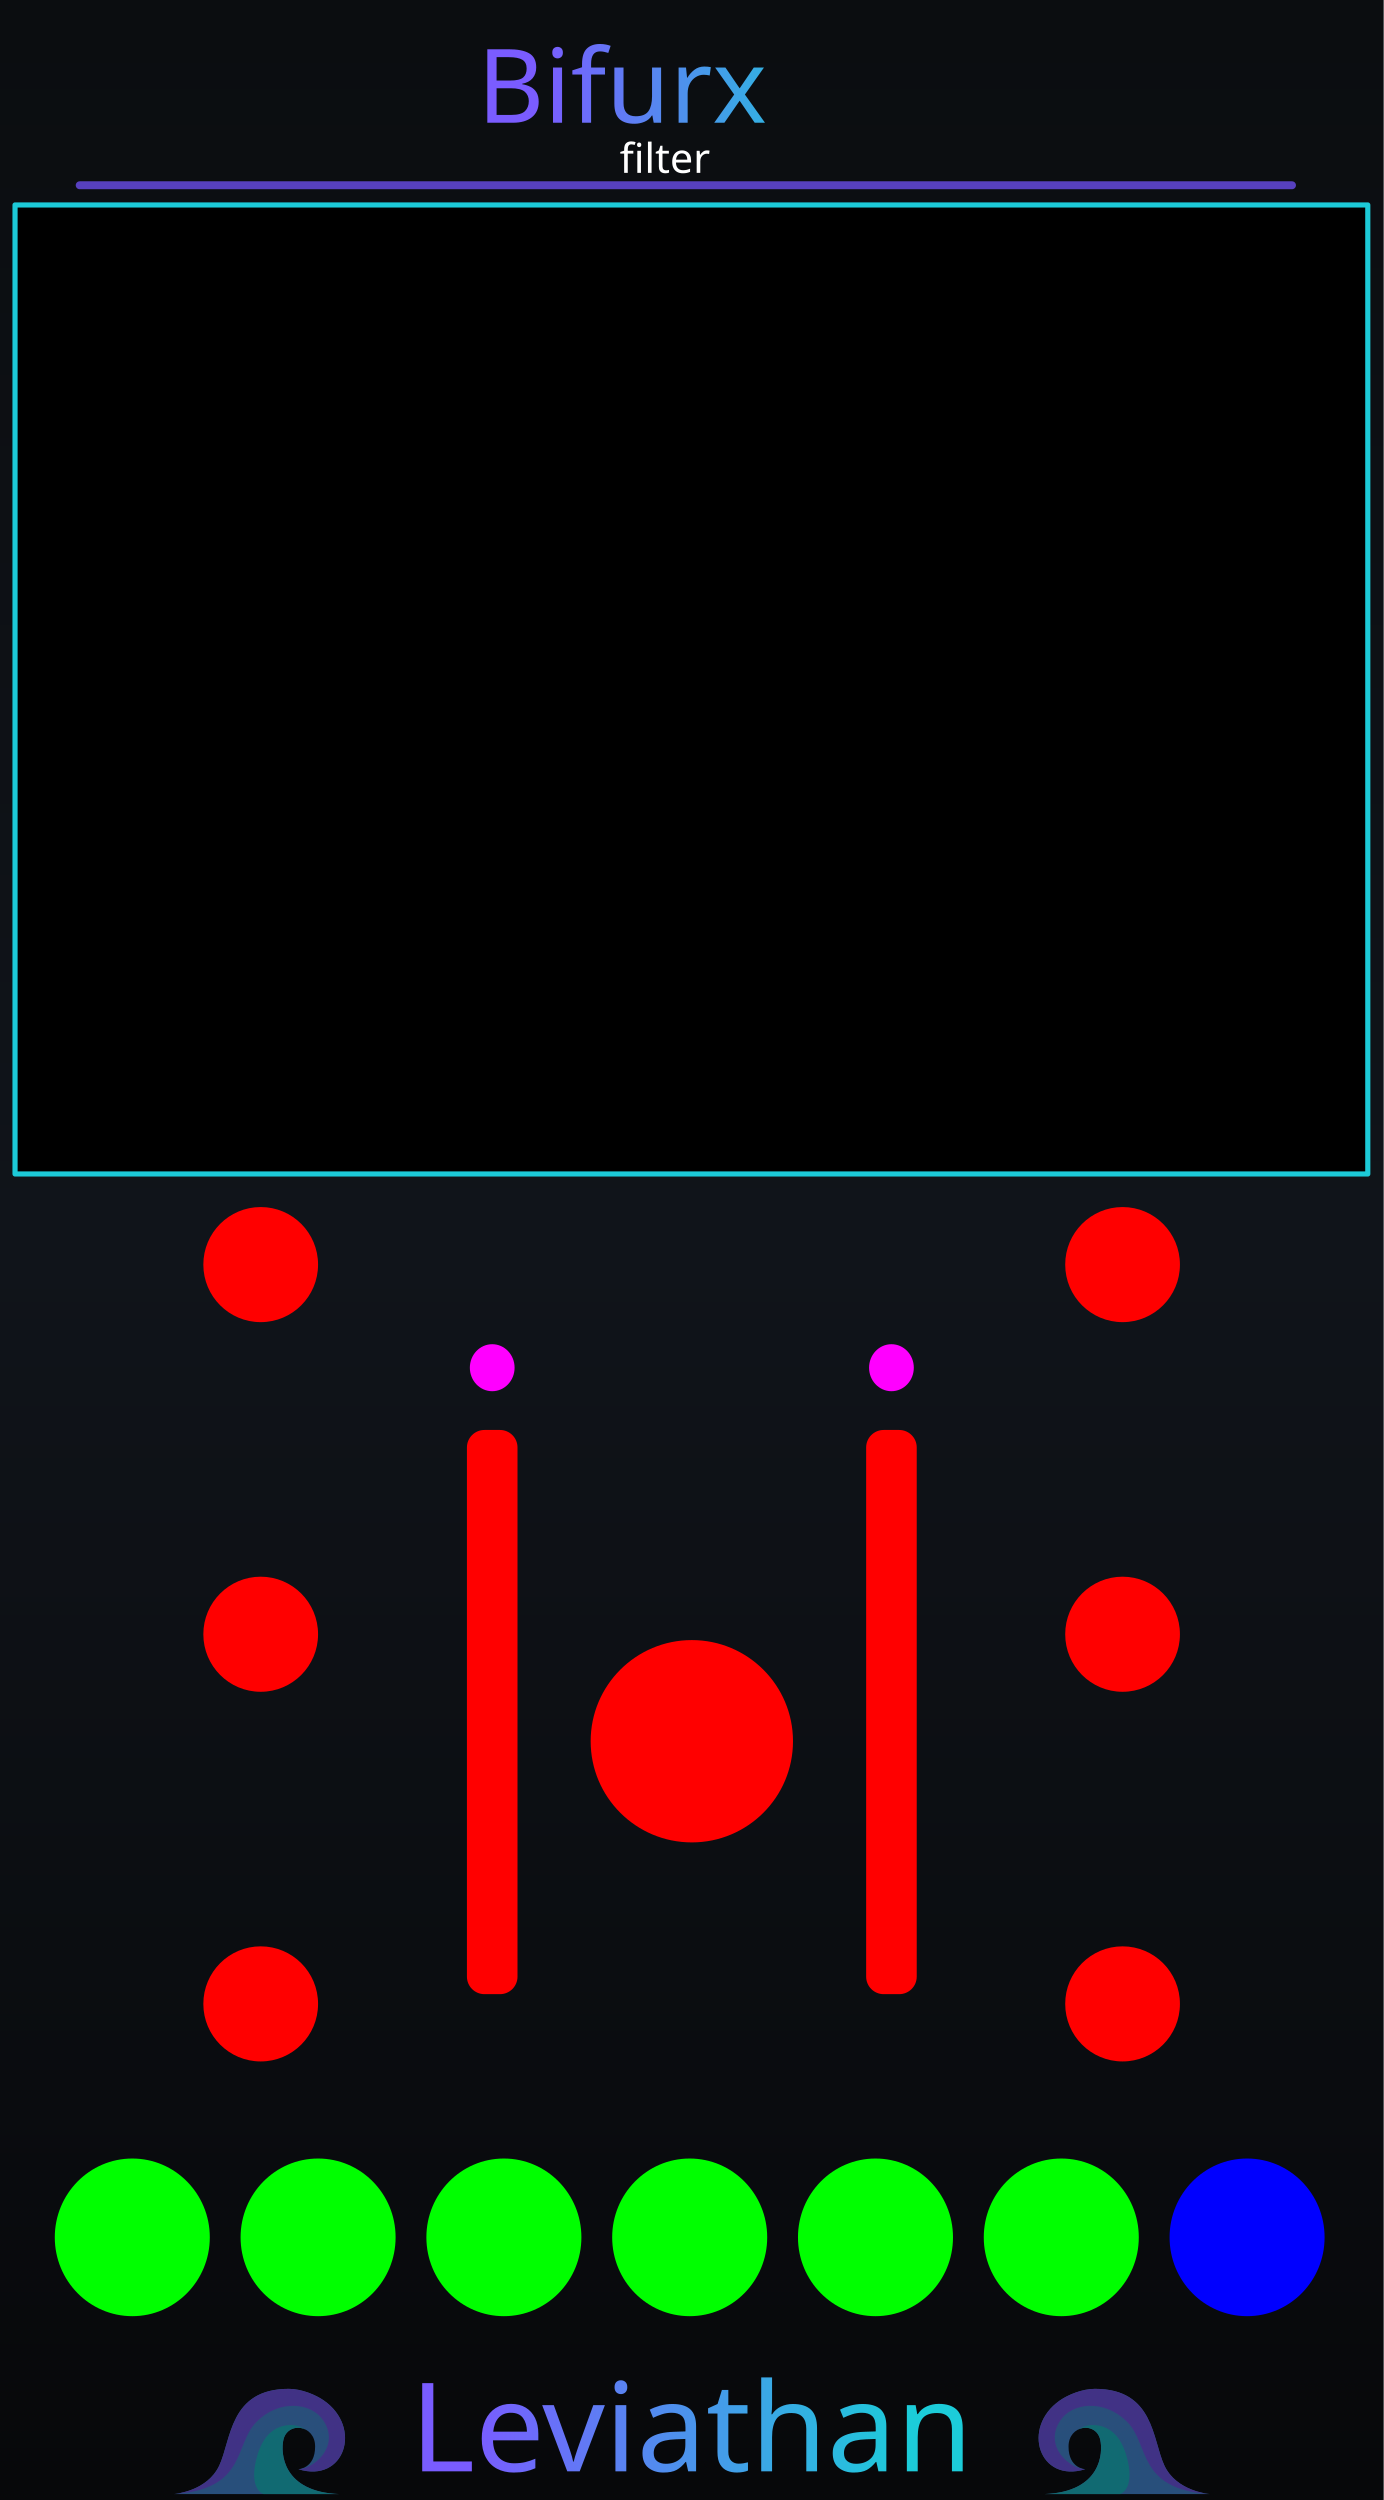
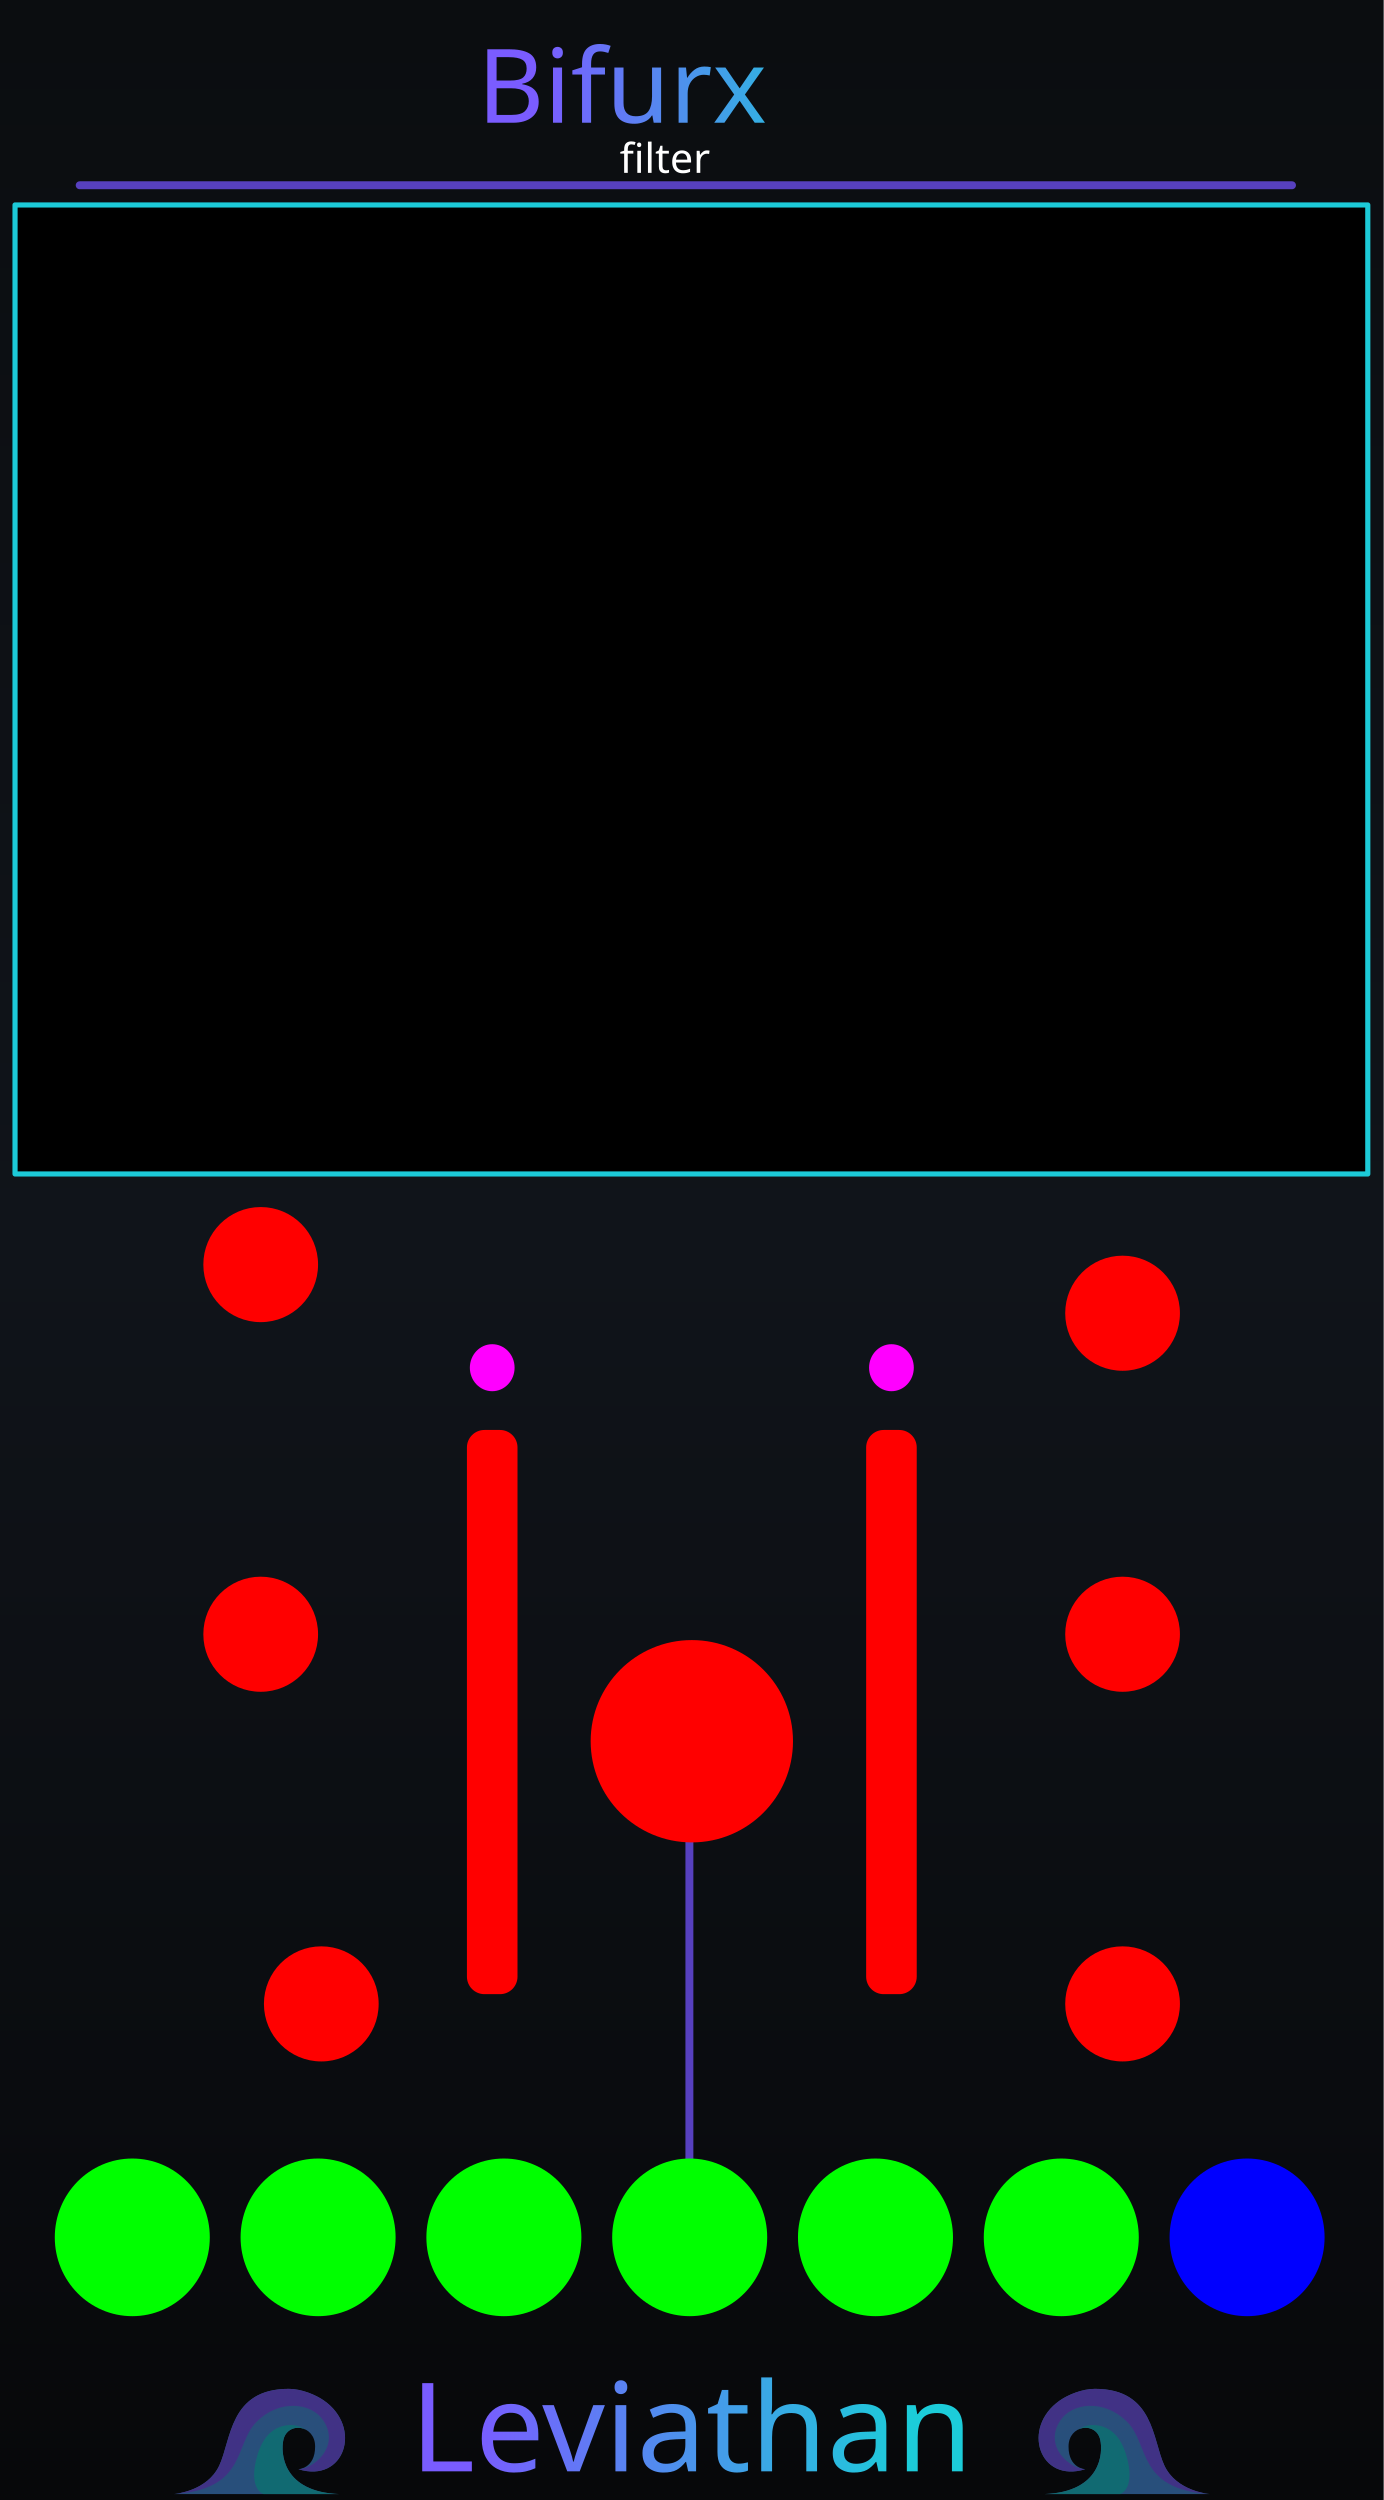
<svg xmlns="http://www.w3.org/2000/svg" xmlns:xlink="http://www.w3.org/1999/xlink" version="1.2" width="71.12mm" height="128.5mm" viewBox="0 0 7112 12850" preserveAspectRatio="xMidYMid" fill-rule="evenodd" stroke-width="28.222" stroke-linejoin="round" xml:space="preserve" id="svg488">
  <defs id="defs1">
    <linearGradient id="linearGradient22">
      <stop style="stop-color:#7a5cff;stop-opacity:1;" offset="0" id="stop22" />
      <stop style="stop-color:#1cccd9;stop-opacity:1;" offset="1" id="stop23" />
    </linearGradient>
    <linearGradient id="linearGradient20">
      <stop style="stop-color:#795cff;stop-opacity:1;" offset="0" id="stop20" />
      <stop style="stop-color:#1cccd9;stop-opacity:1;" offset="1" id="stop21" />
    </linearGradient>
    <linearGradient id="linearGradient16" x1="0" y1="0" x2="0" y2="1">
      <stop offset="0" stop-color="#1ccad8" stop-opacity="0.65" id="stop15" style="stop-color:#1ccad8;stop-opacity:1;" />
      <stop offset="1" stop-color="#7a5cff" stop-opacity="0.65" id="stop16" style="stop-color:#7a5cff;stop-opacity:1;" />
    </linearGradient>
    <linearGradient id="linearGradient14" x1="0" y1="0" x2="0" y2="1">
      <stop offset="0" stop-color="#1ccad8" stop-opacity="0.65" id="stop13" style="stop-color:#1ccad8;stop-opacity:1;" />
      <stop offset="1" stop-color="#7a5cff" stop-opacity="0.65" id="stop14" style="stop-color:#7a5cff;stop-opacity:1;" />
    </linearGradient>
    <linearGradient id="linearGradient12" x1="0" y1="0" x2="0" y2="1">
      <stop offset="0" stop-color="#1ccad8" stop-opacity="0.65" id="stop11" style="stop-color:#6140bf;stop-opacity:1;" />
      <stop offset="1" stop-color="#7a5cff" stop-opacity="0.65" id="stop12" />
    </linearGradient>
    <linearGradient id="bgGrad" x1="1108.886" y1="886.881" x2="1108.886" y2="12348.43" gradientTransform="matrix(0.6225417,0,0,1.124423,295.8546,0)" gradientUnits="userSpaceOnUse">
      <stop offset="0%" stop-color="#0b0d10" id="stop1" />
      <stop offset="50%" stop-color="#10141a" id="stop2" />
      <stop offset="100%" stop-color="#07080a" id="stop3" />
    </linearGradient>
    <linearGradient id="panelSheen" x1="1258.49" y1="999.764" x2="1258.49" y2="12199.481" gradientTransform="scale(0.8869218,1.127495)" gradientUnits="userSpaceOnUse">
      <stop offset="0%" stop-color="#ffffff" stop-opacity="0.1" id="stop4" />
      <stop offset="15%" stop-color="#ffffff" stop-opacity="0.02" id="stop5" />
      <stop offset="50%" stop-color="#ffffff" stop-opacity="0.0" id="stop6" />
      <stop offset="85%" stop-color="#ffffff" stop-opacity="0.02" id="stop7" />
      <stop offset="100%" stop-color="#ffffff" stop-opacity="0.1" id="stop8" />
    </linearGradient>
    <linearGradient id="accentGrad" x1="0" y1="0" x2="0" y2="1">
      <stop offset="0%" stop-color="#1ccad8" stop-opacity="0.65" id="stop9" />
      <stop offset="100%" stop-color="#7a5cff" stop-opacity="0.65" id="stop10" />
    </linearGradient>
    <linearGradient id="oceanWaveGrad" x1="0" y1="0" x2="1" y2="1" gradientUnits="objectBoundingBox">
      <stop offset="0%" stop-color="#55dbff" id="stop_wave_1" />
      <stop offset="55%" stop-color="#1496df" id="stop_wave_2" />
      <stop offset="100%" stop-color="#182682" id="stop_wave_3" />
    </linearGradient>
    <linearGradient xlink:href="#oceanWaveGrad" id="linearGradient10" gradientUnits="userSpaceOnUse" x1="-323.577" y1="-103.933" x2="723.812" y2="943.456" gradientTransform="matrix(-1.435811,0,0,0.6964705,8750,12953.568)" />
    <linearGradient xlink:href="#oceanWaveGrad" id="linearGradient11" gradientUnits="userSpaceOnUse" x1="-323.577" y1="-103.933" x2="723.812" y2="943.456" gradientTransform="matrix(1.435811,0,0,0.6964705,3420,12953.568)" />
    <linearGradient xlink:href="#linearGradient22" id="linearGradient500" gradientUnits="userSpaceOnUse" x1="5355.919" y1="1516.234" x2="6904.773" y2="1512.3" gradientTransform="matrix(0.9969081,0,0,0.9969081,-2554.784,-888.2671)" />
    <linearGradient xlink:href="#linearGradient20" id="linearGradient300" gradientUnits="userSpaceOnUse" gradientTransform="matrix(1.390218,0,0,1.390218,-5190.496,-5277.549)" x1="5486.824" y1="12735.478" x2="7088.807" y2="12738.298" spreadMethod="pad" />
    <linearGradient xlink:href="#linearGradient22" id="linearGradient5" gradientUnits="userSpaceOnUse" gradientTransform="matrix(0.9969081,0,0,0.9969081,-2554.784,-888.2671)" x1="5332.318" y1="1500.5" x2="7746.53" y2="1598.836" />
  </defs>
  <g id="panel_art" style="display:inline">
    <g id="Background_Rect" style="display:inline" transform="matrix(0.9967357,0,0,0.9970803,-982.9628,-994.3174)">
      <rect x="986.182" y="997.229" width="7135.292" height="12887.627" rx="0" ry="0" fill="url(#bgGrad)" id="black_background" style="display:inline;fill:url(#bgGrad);stroke-width:23.612" />
      <g id="waves_layer" style="display:inline;opacity:0.5" transform="matrix(1.003275,0,0,1.002928,-542.8062,1109.654)">
        <g id="branding_wave_left" transform="matrix(1.72,0,0,1.72,2416.919,11996.75)" style="display:inline">
          <path style="fill:#4995ec" d="m 0,413.249 c 0,0 99.571,-7.286 135.999,-84.999 36.428,-77.713 30.357,-229.499 207.642,-229.499 38.871,0 81.438,18.386 104.731,34.602 116.875,81.362 61.625,248.326 -75.589,205.523 0,0 49.786,-2.125 49.786,-67.697 0,-65.572 -82.091,-75.285 -94.714,-20.643 -8.992,38.927 -3.643,156.643 167.571,162.713" id="path149" />
          <path style="fill:#7a5cff" d="m 372.784,338.875 c 42.5,0 125.678,-65.875 75.213,-144.378 C 412.71,139.6 316.321,128.5 247.714,197.107 179.179,265.642 219.7,398.411 0.644,413.201 9.193,412.412 101.283,402.321 136,328.25 172.429,250.536 166.357,98.751 343.642,98.751 c 38.869,0 81.43,18.384 104.731,34.607 116.874,81.357 61.625,248.321 -75.589,205.517 z" id="path151" />
          <path style="fill:#1cccd9" d="M 495.426,413.249 H 268.433 C 242.935,402.664 232.851,365.455 246.5,310.035 c 15.166,-61.576 44.686,-94.762 88.642,-101.999 26.411,-4.347 46.895,4.299 59.973,12.945 -25.087,-13.418 -59.464,-4.238 -67.259,29.556 -8.998,38.929 -3.644,156.641 167.57,162.712 z" id="path155" />
        </g>
        <g id="branding_wave_right" transform="matrix(-1.72,0,0,1.72,7743.074,11996.75)" style="display:inline">
          <path style="fill:#4995ec" d="m 0,413.249 c 0,0 99.571,-7.286 135.999,-84.999 36.428,-77.713 30.357,-229.499 207.642,-229.499 38.871,0 81.438,18.386 104.731,34.602 116.875,81.362 61.625,248.326 -75.589,205.523 0,0 49.786,-2.125 49.786,-67.697 0,-65.572 -82.091,-75.285 -94.714,-20.643 -8.992,38.927 -3.643,156.643 167.571,162.713" id="path158" />
          <path style="fill:#7a5cff" d="m 372.784,338.875 c 42.5,0 125.678,-65.875 75.213,-144.378 C 412.71,139.6 316.321,128.5 247.714,197.107 179.179,265.642 219.7,398.411 0.644,413.201 9.193,412.412 101.283,402.321 136,328.25 172.429,250.536 166.357,98.751 343.642,98.751 c 38.869,0 81.43,18.384 104.731,34.607 116.874,81.357 61.625,248.321 -75.589,205.517 z" id="path160" />
          <path style="fill:#1cccd9" d="M 495.426,413.249 H 268.433 C 242.935,402.664 232.851,365.455 246.5,310.035 c 15.166,-61.576 44.686,-94.762 88.642,-101.999 26.411,-4.347 46.895,4.299 59.973,12.945 -25.087,-13.418 -59.464,-4.238 -67.259,29.556 -8.998,38.929 -3.644,156.641 167.57,162.712 z" id="path164" />
        </g>
      </g>
      <rect x="1096.182" y="1107.229" width="9973.273" height="12667.627" rx="210" ry="210" fill="none" stroke="#ffffff" stroke-opacity="0.1" stroke-width="60" id="gray_outline" style="display:none;stroke:#3c3f42;stroke-opacity:1" />
      <path d="M 1397.123,1952.244 H 7648.753" stroke="url(#accentGrad)" stroke-width="40.878" stroke-linecap="round" opacity="0.55" fill="none" id="top_horizontal_line" style="display:inline;opacity:1;stroke:#5740bf;stroke-opacity:1" />
    </g>
+     <path d="m 3543.476,11534.378 0.036,-2584.126" stroke="url(#accentGrad)" stroke-width="40.751" stroke-linecap="round" opacity="0.55" fill="none" id="top_horizontal_line-7" style="display:inline;opacity:1;stroke:#5740bf;stroke-opacity:1" />
  </g>
  <g id="panel_labels_reworked" style="display:inline">
    <text id="reworked_module_title_text" x="3541.449" y="447.278" style="font-style:normal;font-variant:normal;font-weight:normal;font-stretch:normal;font-size:529.167px;font-family:Rubik;-inkscape-font-specification:'Rubik, @wght=600';font-variant-ligatures:normal;font-variant-caps:normal;font-variant-numeric:normal;font-variant-east-asian:normal;font-variation-settings:'wght' 600;dominant-baseline:middle;text-anchor:middle;display:inline;fill:url(#linearGradient500);stroke-width:28.135" xml:space="preserve">
      <tspan id="tspan1" x="3541.449" y="447.278" style="fill:url(#linearGradient500)">Bifurx</tspan>
    </text>
    <text id="reworked_LEVIATHAN_LOGO" x="3554.096" y="12482.232" style="font-style:normal;font-variant:normal;font-weight:normal;font-stretch:normal;font-size:635px;font-family:Ancient;-inkscape-font-specification:'Ancient, Normal';font-variant-ligatures:normal;font-variant-caps:normal;font-variant-numeric:normal;font-variant-east-asian:normal;dominant-baseline:middle;text-anchor:middle;display:inline;fill:url(#linearGradient300);fill-rule:evenodd;stroke-width:37.088" xml:space="preserve">Leviathan</text>
    <text id="reworked_module_description" x="3555.26" y="815.194" style="font-style:normal;font-variant:normal;font-weight:normal;font-stretch:normal;font-size:211.667px;font-family:Rubik;-inkscape-font-specification:'Rubik, @wght=400';font-variant-ligatures:normal;font-variant-caps:normal;font-variant-numeric:normal;font-variant-east-asian:normal;font-variation-settings:'wght' 400;dominant-baseline:middle;text-anchor:middle;display:inline;fill:#ffffff" xml:space="preserve">
      <tspan id="tspan2" x="3555.26" y="815.194">filter</tspan>
    </text>
  </g>
  <g id="g5" style="display:none">
    <path d="m 2790.033,584.862 q -5.821,0 -9.525,-3.704 -3.704,-3.704 -3.704,-9.525 V 227.674 q 0,-5.821 3.704,-9.525 3.704,-3.704 9.525,-3.704 h 157.163 q 43.921,0 71.967,12.7 28.046,12.7 41.275,35.983 13.758,23.283 13.758,54.504 0,19.579 -7.408,34.396 -6.879,14.817 -17.462,24.342 -10.054,9.525 -19.579,14.288 20.637,9.525 35.983,31.75 15.875,21.696 15.875,51.858 0,33.338 -14.817,58.208 -14.817,24.871 -43.921,38.629 -29.104,13.758 -70.908,13.758 z m 70.908,-61.913 h 80.963 q 25.929,0 39.158,-14.288 13.229,-14.817 13.229,-34.925 0,-20.638 -13.758,-34.396 -13.229,-14.287 -38.629,-14.287 h -80.963 z m 0,-158.75 h 76.2 q 24.871,0 37.042,-12.171 12.7,-12.7 12.7,-32.279 0,-19.579 -12.7,-31.221 -12.171,-12.171 -37.042,-12.171 h -76.2 z m 290.512,220.663 q -5.292,0 -8.996,-3.704 -3.704,-3.704 -3.704,-9.525 V 322.924 q 0,-5.821 3.704,-9.525 3.704,-3.704 8.996,-3.704 h 52.917 q 5.821,0 9.525,3.704 3.704,3.704 3.704,9.525 v 248.708 q 0,5.821 -3.704,9.525 -3.704,3.704 -9.525,3.704 z m -1.587,-317.5 q -5.292,0 -8.996,-3.704 -3.704,-3.704 -3.704,-9.525 v -42.333 q 0,-5.821 3.704,-9.525 3.704,-4.233 8.996,-4.233 h 55.562 q 5.821,0 9.525,4.233 4.233,3.704 4.233,9.525 v 42.333 q 0,5.821 -4.233,9.525 -3.704,3.704 -9.525,3.704 z m 177.27,317.5 q -5.821,0 -9.525,-3.704 -3.704,-3.704 -3.704,-9.525 V 372.136 h -41.275 q -5.821,0 -9.525,-3.704 -3.704,-3.704 -3.704,-9.525 V 322.924 q 0,-5.821 3.704,-9.525 3.704,-3.704 9.525,-3.704 h 41.275 v -19.05 q 0,-33.867 12.7,-55.563 12.7,-21.696 37.042,-31.75 24.342,-10.054 59.796,-10.054 h 38.629 q 5.821,0 9.525,3.704 3.704,3.704 3.704,9.525 v 35.983 q 0,5.821 -3.704,9.525 -3.704,3.704 -9.525,3.704 h -35.454 q -19.579,0 -27.517,9.525 -7.408,9.525 -7.408,28.046 v 16.404 h 65.088 q 5.821,0 9.525,3.704 3.704,3.704 3.704,9.525 v 35.983 q 0,5.821 -3.704,9.525 -3.704,3.704 -9.525,3.704 h -65.088 v 199.496 q 0,5.821 -3.704,9.525 -3.704,3.704 -8.996,3.704 z m 284.162,5.292 q -30.692,0 -54.504,-13.758 -23.283,-14.288 -36.513,-40.746 -12.7,-26.988 -12.7,-65.088 V 322.924 q 0,-5.821 3.704,-9.525 3.704,-3.704 8.996,-3.704 h 56.092 q 5.821,0 9.525,3.704 3.704,3.704 3.704,9.525 v 144.463 q 0,59.267 51.858,59.267 24.871,0 39.158,-15.346 14.817,-15.875 14.817,-43.921 V 322.924 q 0,-5.821 3.704,-9.525 3.704,-3.704 9.525,-3.704 h 56.092 q 5.292,0 8.996,3.704 3.704,3.704 3.704,9.525 v 248.708 q 0,5.821 -3.704,9.525 -3.704,3.704 -8.996,3.704 h -51.858 q -5.821,0 -9.525,-3.704 -3.704,-3.704 -3.704,-9.525 v -20.638 q -13.758,19.05 -35.454,29.104 -21.696,10.054 -52.917,10.054 z m 245.533,-5.292 q -5.292,0 -8.996,-3.704 -3.704,-3.704 -3.704,-9.525 V 322.924 q 0,-5.292 3.704,-8.996 3.704,-4.233 8.996,-4.233 h 51.858 q 5.292,0 8.996,4.233 4.233,3.704 4.233,8.996 v 21.167 q 13.229,-16.404 32.279,-25.4 19.579,-8.996 44.979,-8.996 h 22.754 q 5.292,0 8.996,3.704 3.704,3.704 3.704,9.525 v 45.508 q 0,5.821 -3.704,9.525 -3.704,3.704 -8.996,3.704 h -46.567 q -23.283,0 -36.513,13.229 -13.229,12.7 -13.229,36.513 v 140.229 q 0,5.821 -3.704,9.525 -3.704,3.704 -9.525,3.704 z m 205.846,0 q -4.763,0 -8.467,-3.175 -3.175,-3.704 -3.175,-8.467 0,-1.587 0.529,-3.704 1.058,-2.646 2.646,-4.763 l 89.429,-121.179 -82.021,-113.771 q -1.587,-2.117 -2.646,-4.233 -0.529,-2.117 -0.529,-4.233 0,-4.763 3.175,-7.938 3.704,-3.704 8.467,-3.704 h 55.033 q 6.35,0 9.525,3.175 3.704,3.175 5.292,5.821 l 54.504,74.083 54.504,-73.554 q 2.117,-2.646 5.292,-5.821 3.175,-3.704 10.054,-3.704 h 52.388 q 4.763,0 7.938,3.704 3.704,3.175 3.704,7.938 0,2.117 -0.529,4.233 -0.529,2.117 -2.646,4.233 l -83.608,114.3 90.487,120.65 q 1.587,2.117 2.117,4.233 1.058,2.117 1.058,4.233 0,4.763 -3.704,8.467 -3.175,3.175 -7.938,3.175 h -57.679 q -5.821,0 -8.996,-2.646 -3.175,-3.175 -5.292,-5.821 l -58.738,-78.317 -59.796,78.317 q -1.587,2.117 -4.763,5.292 -3.175,3.175 -9.525,3.175 z" id="text3" style="font-size:529.167px;font-family:Rubik;-inkscape-font-specification:'Rubik, @wght=600';font-variation-settings:'wght' 600;dominant-baseline:middle;text-anchor:middle;fill:url(#linearGradient5);stroke-width:28.135" aria-label="Bifurx" />
    <path d="m 2758.442,12319.99 -16.51,-15.24 10.795,-12.7 q -1.27,-1.27 -2.54,-1.905 -0.635,-0.635 -1.27,-1.905 l -3.81,-3.81 q -1.905,-1.27 -5.08,-2.54 -2.54,-1.905 -7.62,-6.35 -3.81,-1.905 -8.255,-4.445 -4.445,-3.175 -9.525,-6.985 h -1.905 l -1.27,-0.635 h -3.81 l -0.635,-0.635 q -21.59,0 -28.575,12.065 -6.35,8.255 -6.35,12.7 v 193.04 q 0,8.89 -4.445,19.05 -3.81,9.525 -10.795,18.415 -6.35,8.255 -14.605,15.24 -8.255,6.985 -17.145,10.795 v -0.635 q -3.175,2.54 -7.62,3.81 -4.445,0.635 -12.7,3.81 h 0.635 q -1.27,0.635 -2.54,0.635 -0.635,0 -1.27,0.635 -1.27,0 -2.54,0.635 -1.27,0 -2.54,0 -1.905,0.635 -5.08,0.635 h -9.525 q 8.89,-8.89 13.97,-18.415 5.08,-9.525 6.35,-20.955 v -3.175 q 0,-2.54 0.635,-5.715 0,-1.27 0,-1.905 0.635,-0.635 0.635,-1.905 v -176.53 q 0,-34.29 55.245,-69.85 50.8,-33.02 86.995,-33.02 h 2.54 q 10.795,0 41.275,12.065 19.05,9.525 26.035,21.59 z m 4.445,323.215 q -70.485,-29.845 -143.51,-29.845 -62.865,0 -110.49,21.59 -4.445,1.27 -10.795,4.445 -5.715,3.81 -12.7,6.985 13.97,-26.67 36.195,-45.72 22.225,-19.05 54.61,-31.75 55.245,-22.225 113.03,-22.225 38.1,0 66.675,9.525 v -117.475 q -10.795,-3.81 -10.795,-19.05 0,-8.89 6.985,-15.875 6.985,-7.62 15.875,-7.62 8.89,0 15.24,7.62 6.985,6.985 6.985,15.875 0,15.24 -11.43,20.32 v 122.555 q 1.27,1.27 6.985,2.54 l 2.54,1.905 h -1.27 q 2.54,1.27 3.175,1.905 v -0.635 l 1.27,0.635 0.635,0.635 2.54,1.27 8.89,-10.795 17.78,13.97 z m -175.26,-338.455 4.445,1.27 q -7.62,22.86 -7.62,24.765 l -1.27,178.435 v 1.27 q 0,9.525 -10.16,25.4 -27.305,43.815 -73.025,48.26 15.24,-24.765 15.24,-48.26 v -64.77 q -1.27,-1.27 -4.445,-1.905 -2.54,-1.27 -5.715,-3.81 h -1.905 q -6.985,0 -12.7,4.445 -5.715,4.445 -6.35,11.43 l 0.635,0.635 v 4.445 h -3.175 l -0.635,0.635 h -2.54 q -10.795,0 -19.685,-9.525 -8.255,-10.16 -8.89,-20.955 -0.635,-1.27 -0.635,-6.985 0,-34.925 38.1,-49.53 6.35,-1.27 12.7,-1.905 6.985,-1.27 15.24,-2.54 v -23.495 q 0,-8.89 0.635,-12.065 2.54,-17.78 29.21,-36.195 25.4,-19.685 43.815,-19.685 z m 55.245,-62.23 q -3.175,26.67 -30.48,43.815 -24.13,17.145 -50.8,17.145 -15.875,0 -34.925,-7.62 -4.445,0 -5.08,-1.27 -2.54,-1.27 -4.445,-1.905 -2.54,0 -3.81,-0.635 -3.81,-1.27 -9.525,-1.905 -5.715,-1.27 -7.62,-1.27 l -0.635,0.635 q -6.985,0 -9.525,1.905 -3.81,0 -8.255,4.445 -2.54,0.635 -7.62,4.445 -4.445,3.175 -11.43,8.89 v -6.35 q 0,-35.56 19.685,-57.15 19.685,-22.225 53.975,-22.225 10.795,0 22.86,3.175 12.7,2.54 27.305,7.62 29.21,10.795 41.91,10.795 1.905,0 4.445,-0.635 2.54,-0.635 6.35,-1.905 1.27,-1.27 4.445,-2.54 z m 391.159,209.55 q -7.62,3.81 -30.48,17.145 -22.225,12.7 -60.96,35.56 -5.715,3.175 -12.7,8.255 v 47.625 q 19.685,3.175 36.195,8.255 17.145,5.08 31.75,12.065 l 15.24,-15.875 15.875,14.605 -57.785,63.5 -6.35,-3.175 q -13.335,-6.985 -26.035,-13.335 -12.7,-5.715 -29.21,-8.89 -27.94,-5.715 -48.26,-5.715 -7.62,0 -15.24,1.27 -7.62,0.635 -15.24,1.905 1.27,-3.175 2.54,-5.08 1.27,-2.54 2.54,-3.81 v 0.635 q 4.445,-6.985 6.985,-11.43 3.175,-4.445 3.81,-5.08 4.445,-5.715 17.145,-15.24 v -153.67 q 0,-9.525 -10.16,-31.75 v -8.89 l 5.715,5.715 h 3.81 l 0.635,0.635 h 1.905 l 1.905,0.635 h 2.54 q 50.165,0 113.03,-41.91 3.175,11.43 8.255,24.765 5.08,13.335 13.97,29.845 8.255,14.605 15.24,27.305 7.62,12.065 13.97,20.955 z m -99.06,-50.165 -5.08,1.27 v 81.28 l 34.29,-22.225 q -2.54,-3.81 -6.35,-9.525 -3.175,-6.35 -7.62,-15.875 -4.445,-8.255 -8.255,-17.145 -3.81,-8.89 -6.985,-17.78 z m 366.395,-8.255 v 3.81 l -0.635,1.27 q 0,7.62 -6.35,15.24 -5.715,6.985 -16.51,15.24 v 155.575 q 0,5.715 1.905,8.255 l 8.255,20.32 -1.27,-0.635 v 3.81 q -15.24,0 -17.78,-0.635 h -3.81 q -13.335,0 -32.385,3.81 -19.05,4.445 -45.085,12.7 -36.195,11.43 -52.705,11.43 -17.78,0 -27.305,-3.81 -25.4,-9.525 -25.4,-48.26 v -161.29 q 0,-5.08 -7.62,-11.43 -7.62,-6.985 -13.335,-6.985 h -1.27 l -1.905,-0.635 h -4.445 l -1.27,-0.635 h -3.81 v -4.445 l 66.675,-53.34 q 20.32,4.445 31.75,27.305 3.175,5.715 3.175,13.97 v 175.895 q 0,13.97 10.795,22.225 10.795,7.62 26.67,7.62 22.225,0 22.225,-13.97 v -153.035 q -12.7,-3.81 -19.685,-14.605 l -8.89,5.715 -10.16,-15.875 68.58,-52.07 q 25.4,33.655 46.99,33.655 6.35,0 15.24,-5.715 v 8.255 z m 104.775,248.92 q -10.16,-0.635 -20.32,-4.445 -10.16,-3.175 -19.05,-10.795 -19.05,-15.24 -19.05,-34.925 v -160.02 q -9.525,-0.635 -14.605,-11.43 l -8.89,5.08 -8.89,-12.7 1.905,-3.175 0.635,0.635 1.27,-1.27 1.27,-0.635 q 6.35,-5.715 13.97,-12.7 7.62,-7.62 20.32,-18.415 6.985,-4.445 17.145,-13.97 l 2.54,-1.905 q 1.905,-1.905 3.81,-3.81 v -7.62 q 26.035,36.83 45.72,36.83 4.445,0 20.32,-8.89 v 7.62 q -1.27,3.81 -1.27,8.89 -5.08,14.605 -13.335,24.13 -8.255,8.89 -17.145,12.7 v 135.255 q 0,3.81 3.175,10.16 5.715,12.065 26.035,12.065 6.985,0 16.51,-3.81 l 2.54,4.445 z m -17.145,-297.815 h -5.08 v -0.635 h -6.35 l -1.27,-0.635 q -24.13,0 -29.845,-19.685 l -10.16,5.08 -8.255,-13.97 q 5.08,-5.08 10.795,-7.62 5.715,-3.175 10.795,-5.715 l -1.27,1.27 q 1.905,-1.27 5.08,-3.81 3.81,-3.175 6.985,-5.715 4.445,-3.175 10.16,-7.62 6.35,-4.445 13.335,-9.525 16.51,24.13 34.29,24.13 3.175,-1.27 5.08,-1.27 2.54,-0.635 5.715,-1.905 h -0.635 l 1.27,-1.27 h 0.635 l 0.635,-0.635 h 0.635 l 0.635,-0.635 h 4.445 v 5.715 q 0,8.89 -4.445,17.145 -3.81,7.62 -10.795,13.97 -6.35,5.715 -15.24,9.525 -8.255,3.81 -17.145,3.81 z m 79.374,247.015 q -1.27,1.905 -1.27,2.54 0.635,0 1.905,-1.905 z m 211.455,-26.67 v -189.23 q -53.34,-17.145 -105.41,-35.56 -49.53,29.21 -102.235,45.72 v 1.27 q 0,6.985 9.525,19.685 v 167.64 l -6.985,10.16 q -1.905,2.54 -3.81,4.445 l -1.905,3.175 q 52.705,6.35 111.125,63.5 l 42.545,-45.085 48.26,45.085 56.515,-64.135 -23.495,-3.175 q -17.145,-2.54 -24.13,-23.495 z m -74.295,18.415 q -22.225,-17.145 -53.34,-32.385 v -161.29 l -2.54,-1.905 v -0.635 q 3.81,0 55.88,22.86 z m 210.82,46.99 q -33.02,-31.115 -64.135,-31.115 -14.605,0 -21.59,10.795 v -8.89 q 0,-1.905 5.08,-14.605 8.89,-19.05 24.13,-27.305 v -153.67 h -10.795 q -4.445,2.54 -10.16,3.81 -0.635,0.635 -5.715,1.905 l -0.635,1.27 h -1.27 l -6.985,3.81 v -4.445 q 0,-2.54 0.635,-3.81 v -1.905 l 0.635,-1.27 q 0,-2.54 0.635,-3.81 v -4.445 q 0,-1.905 0,-3.81 0.635,-1.905 1.27,-4.445 v -3.81 l -0.635,-1.905 v -5.715 q -2.54,-6.985 -2.54,-22.86 8.255,4.445 13.335,6.35 5.715,1.905 8.89,2.54 1.27,-0.635 8.255,-0.635 h 5.08 v -28.575 l -0.635,-1.27 v -6.985 q -0.635,-0.635 -1.27,-1.905 -0.635,-1.27 -1.27,-2.54 0,-1.905 -0.635,-3.175 v -0.635 q -1.27,-1.27 -1.27,-5.08 l 4.445,-1.27 0.635,1.27 h 3.175 v 0.635 q 35.56,0 67.31,-39.37 v 8.255 l -0.635,0.635 q -0.635,1.27 -1.27,3.81 0,2.54 -1.27,6.35 v 0.635 q 0,1.905 -0.635,3.175 -2.54,10.16 -2.54,15.24 v 50.8 h 19.685 l 1.27,0.635 q 10.16,0 22.225,-8.89 v 6.985 q -0.635,1.27 -0.635,3.81 -1.905,3.175 -1.905,15.875 h 0.635 q 0,13.335 3.175,35.56 l -6.985,-3.81 -0.635,-0.635 h -0.635 q -6.985,-2.54 -15.875,-3.81 -8.89,-1.905 -20.32,-2.54 v 146.05 q 4.445,4.445 10.16,4.445 l 1.905,0.635 q 1.905,0.635 2.54,1.27 1.905,1.905 3.81,1.905 0.635,0.635 1.27,1.27 1.27,0 1.905,0.635 h -0.635 q 1.905,1.27 4.445,3.81 3.175,1.905 6.985,3.81 l 6.35,-6.35 12.7,14.605 z m 327.025,-250.19 q 0,1.905 -0.635,5.08 -6.985,24.13 -22.225,33.02 l 0.635,165.1 v -0.635 q 5.08,14.605 13.97,26.035 v -0.635 l 1.27,1.27 v 0.635 l 1.27,1.27 -3.175,4.445 q -12.065,-6.35 -33.02,-6.35 -33.02,0 -34.925,10.795 l 4.445,4.445 h -3.81 q 1.27,1.905 4.445,5.08 3.81,3.175 8.89,7.62 31.115,25.4 31.115,51.435 0,24.13 -22.86,38.1 -8.89,5.715 -12.7,5.715 l -1.27,0.635 h -3.81 l -0.635,0.635 h -2.54 q -19.05,0 -26.67,-18.415 20.32,-7.62 20.32,-21.59 0,-11.43 -6.985,-19.685 -1.905,-0.635 -2.54,-6.35 l 0.635,0.635 q -12.065,-17.78 -12.065,-38.735 0,-14.605 7.62,-19.05 v -0.635 q 6.985,-6.985 6.985,-15.24 v -164.465 q -6.35,0 -17.78,-7.62 -12.7,-8.255 -15.24,-10.795 l -0.635,-0.635 -27.94,20.955 v 131.445 q 2.54,0.635 5.715,1.905 3.175,1.27 7.62,2.54 10.16,5.08 17.145,10.795 7.62,5.715 12.7,12.065 l -58.42,53.34 q -35.56,-34.29 -64.77,-34.29 h -3.175 q -1.27,0 -3.81,0.635 -2.54,0.635 -7.62,3.175 -3.175,1.27 -6.985,1.905 -3.81,0.635 -5.08,0.635 8.89,-34.925 40.005,-48.26 v -266.065 q 0,-12.065 -12.065,-38.1 18.415,0 36.83,-7.62 18.415,-7.62 38.735,-22.225 1.27,-0.635 13.97,-11.43 l -0.635,0.635 5.08,0.635 q -1.27,3.81 -3.175,8.255 -1.27,4.445 -1.905,6.35 l -1.905,3.81 q -2.54,5.08 -5.08,19.05 -0.635,0.635 -0.635,1.27 v 0.635 q -1.27,6.985 -1.905,11.43 -0.635,4.445 -0.635,6.35 v 119.38 l 80.01,-60.96 q 17.145,34.925 36.195,34.925 0.635,0.635 3.81,0.635 8.255,0 31.75,-14.605 v 8.89 q 0,1.905 -0.635,3.175 0,1.27 -0.635,3.175 -0.635,1.905 -0.635,4.445 z m 10.159,211.455 q -1.27,1.905 -1.27,2.54 0.635,0 1.905,-1.905 z m 211.455,-26.67 v -189.23 q -53.34,-17.145 -105.41,-35.56 -49.53,29.21 -102.235,45.72 v 1.27 q 0,6.985 9.525,19.685 v 167.64 l -6.985,10.16 q -1.905,2.54 -3.81,4.445 l -1.905,3.175 q 52.705,6.35 111.125,63.5 l 42.545,-45.085 48.26,45.085 56.515,-64.135 -23.495,-3.175 q -17.145,-2.54 -24.13,-23.495 z m -74.295,18.415 q -22.225,-17.145 -53.34,-32.385 v -161.29 l -2.54,-1.905 v -0.635 q 3.81,0 55.88,22.86 z m 353.06,-194.945 q 1.905,0.635 1.905,3.81 0,5.08 -7.62,19.05 v 184.15 h 24.765 q -6.35,0 -57.785,59.055 -2.54,-10.795 -57.15,-62.865 h 14.605 v -176.53 l -24.765,-20.955 -32.385,24.765 v 173.99 h 27.305 q -41.91,24.765 -56.515,46.99 -11.43,16.51 -12.7,16.51 -0.635,0 -0.635,-0.635 l 0.635,-1.27 q -5.715,-25.4 -59.055,-56.515 l -1.27,-3.81 h 24.765 v -165.1 q -8.89,-34.925 -29.845,-36.195 l 55.88,-41.91 q 40.64,23.495 46.99,33.655 14.605,-1.27 65.405,-34.925 l 8.255,-6.35 q 43.18,34.29 69.215,45.085 z" id="text4" style="font-size:635px;font-family:Ancient;-inkscape-font-specification:'Ancient, Normal';dominant-baseline:middle;text-anchor:middle;fill:url(#linearGradient300);stroke-width:37.088" aria-label="Leviathan" />
    <path d="m 3362.114,870.228 q -2.117,0 -3.598,-1.27 -1.27,-1.482 -1.27,-3.598 v -88.265 h -17.992 q -2.117,0 -3.598,-1.27 -1.27,-1.482 -1.27,-3.598 v -7.197 q 0,-2.117 1.27,-3.387 1.482,-1.482 3.598,-1.482 h 17.992 v -10.583 q 0,-10.795 3.598,-18.838 3.598,-8.255 11.43,-12.7 8.043,-4.445 21.378,-4.445 h 32.597 q 2.117,0 3.387,1.482 1.482,1.27 1.482,3.387 v 7.197 q 0,2.117 -1.482,3.598 -1.27,1.27 -3.387,1.27 h -32.173 q -9.948,0 -13.547,5.292 -3.598,5.08 -3.598,14.817 v 9.525 h 49.318 q 2.117,0 3.387,1.482 1.482,1.27 1.482,3.387 v 100.33 q 0,2.117 -1.482,3.598 -1.27,1.27 -3.387,1.27 h -9.737 q -2.328,0 -3.598,-1.27 -1.27,-1.482 -1.27,-3.598 v -88.265 h -34.713 v 88.265 q 0,2.117 -1.482,3.598 -1.27,1.27 -3.387,1.27 z m 105.41,0 q -2.117,0 -3.598,-1.27 -1.27,-1.482 -1.27,-3.598 V 724.812 q 0,-2.117 1.27,-3.387 1.482,-1.482 3.598,-1.482 h 9.948 q 2.328,0 3.598,1.482 1.27,1.27 1.27,3.387 v 140.547 q 0,2.117 -1.27,3.598 -1.27,1.27 -3.598,1.27 z m 89.323,0 q -11.853,0 -19.262,-4.445 -7.408,-4.657 -10.795,-12.912 -3.387,-8.467 -3.387,-19.897 v -55.88 h -16.51 q -2.117,0 -3.598,-1.27 -1.27,-1.482 -1.27,-3.598 v -7.197 q 0,-2.117 1.27,-3.387 1.482,-1.482 3.598,-1.482 h 16.51 V 724.812 q 0,-2.117 1.27,-3.387 1.482,-1.482 3.598,-1.482 h 9.948 q 2.117,0 3.387,1.482 1.482,1.27 1.482,3.387 v 35.348 h 26.247 q 2.117,0 3.387,1.482 1.482,1.27 1.482,3.387 v 7.197 q 0,2.117 -1.482,3.598 -1.27,1.27 -3.387,1.27 h -26.247 v 54.398 q 0,9.948 3.387,15.663 3.387,5.715 12.065,5.715 h 12.912 q 2.117,0 3.387,1.482 1.482,1.27 1.482,3.387 v 7.62 q 0,2.117 -1.482,3.598 -1.27,1.27 -3.387,1.27 z m 83.608,2.117 q -21.802,0 -34.713,-13.335 -12.912,-13.547 -14.182,-36.83 -0.212,-2.752 -0.212,-6.985 0,-4.445 0.212,-7.197 0.847,-15.028 6.985,-26.247 6.138,-11.43 16.722,-17.568 10.795,-6.138 25.188,-6.138 16.087,0 26.882,6.773 11.007,6.773 16.722,19.262 5.715,12.488 5.715,29.21 v 3.598 q 0,2.328 -1.482,3.598 -1.27,1.27 -3.387,1.27 h -73.237 q 0,0.212 0,0.847 0,0.635 0,1.058 0.423,8.678 3.81,16.298 3.387,7.408 9.737,12.065 6.35,4.657 15.24,4.657 7.62,0 12.7,-2.328 5.08,-2.328 8.255,-5.08 3.175,-2.963 4.233,-4.445 1.905,-2.752 2.963,-3.175 1.058,-0.635 3.387,-0.635 h 10.16 q 2.117,0 3.387,1.27 1.482,1.058 1.27,3.175 -0.212,3.175 -3.387,7.832 -3.175,4.445 -9.102,8.89 -5.927,4.445 -14.393,7.408 -8.467,2.752 -19.473,2.752 z m -28.787,-65.193 h 57.997 v -0.635 q 0,-9.525 -3.598,-16.933 -3.387,-7.408 -9.948,-11.642 -6.562,-4.445 -15.663,-4.445 -9.102,0 -15.663,4.445 -6.35,4.233 -9.737,11.642 -3.387,7.408 -3.387,16.933 z m 108.373,63.077 q -2.117,0 -3.598,-1.27 -1.27,-1.482 -1.27,-3.598 V 765.241 q 0,-2.117 1.27,-3.598 1.482,-1.482 3.598,-1.482 h 9.737 q 2.117,0 3.598,1.482 1.482,1.482 1.482,3.598 v 9.313 q 4.233,-7.197 11.642,-10.795 7.408,-3.598 17.78,-3.598 h 8.467 q 2.117,0 3.387,1.482 1.27,1.27 1.27,3.387 v 8.678 q 0,2.117 -1.27,3.387 -1.27,1.27 -3.387,1.27 h -12.7 q -11.43,0 -17.992,6.773 -6.562,6.562 -6.562,17.992 v 62.23 q 0,2.117 -1.482,3.598 -1.482,1.27 -3.598,1.27 z" id="text5" style="font-size:211.667px;font-family:Rubik;-inkscape-font-specification:'Rubik, @wght=400';font-variation-settings:'wght' 400;dominant-baseline:middle;text-anchor:middle;fill:#ffffff" aria-label="filter" />
  </g>
  <g id="components" style="display:inline">
    <ellipse style="display:inline;fill:#ff0000;fill-opacity:1;fill-rule:evenodd;stroke-width:30.901" id="MODE_PARAM" cx="1340" cy="6500.01" rx="294.844" ry="295.81" />
    <ellipse style="display:inline;fill:#ff0000;fill-opacity:1;fill-rule:evenodd;stroke-width:30.901" id="LEVEL_PARAM" cx="1340" cy="8400.01" rx="294.844" ry="295.81" />
-     <ellipse style="display:inline;fill:#ff0000;fill-opacity:1;fill-rule:evenodd;stroke-width:30.901" id="RESO_PARAM" cx="1340" cy="10300.01" rx="294.844" ry="295.81" />
+     <ellipse style="display:inline;fill:#ff0000;fill-opacity:1;fill-rule:evenodd;stroke-width:30.901" id="RESO_PARAM" cx="1651.444" cy="10300.01" rx="294.844" ry="295.81" />
    <circle style="display:inline;fill:#ff0000;fill-opacity:1;fill-rule:evenodd;stroke-width:46" id="FREQ_PARAM" cx="3556" cy="8950.01" r="520" />
-     <ellipse style="display:inline;fill:#ff0000;fill-opacity:1;fill-rule:evenodd;stroke-width:30.901" id="TITO_PARAM" cx="5770" cy="6500.01" rx="294.844" ry="295.81" />
+     <ellipse style="display:inline;fill:#ff0000;fill-opacity:1;fill-rule:evenodd;stroke-width:30.901" id="TITO_PARAM" cx="5770" cy="6750.01" rx="294.844" ry="295.81" />
    <ellipse style="display:inline;fill:#ff0000;fill-opacity:1;fill-rule:evenodd;stroke-width:30.901" id="SPAN_PARAM" cx="5770" cy="8400.01" rx="294.844" ry="295.81" />
    <ellipse style="display:inline;fill:#ff0000;fill-opacity:1;fill-rule:evenodd;stroke-width:30.901" id="BALANCE_PARAM" cx="5770" cy="10300.01" rx="294.844" ry="295.81" />
    <rect style="display:inline;fill:#ff0000;fill-opacity:1;fill-rule:evenodd;stroke-width:27" id="FM_AMT_PARAM" width="260" height="2900" x="2400" y="7350.01" rx="90" ry="90" />
    <rect style="display:inline;fill:#ff0000;fill-opacity:1;fill-rule:evenodd;stroke-width:27" id="SPAN_CV_ATTEN_PARAM" width="260" height="2900" x="4452" y="7350.01" rx="90" ry="90" />
    <ellipse style="display:inline;fill:#ff00ff;fill-opacity:1;fill-rule:evenodd;stroke-width:3.606" id="FM_AMT_LIGHT" cx="2530" cy="7030.01" rx="114.987" ry="120.831" />
    <ellipse style="display:inline;fill:#ff00ff;fill-opacity:1;fill-rule:evenodd;stroke-width:3.606" id="SPAN_CV_ATTEN_LIGHT" cx="4582" cy="7030.01" rx="114.987" ry="120.831" />
    <ellipse style="display:inline;fill:#00ff00;fill-opacity:1;fill-rule:evenodd;stroke-width:38.302" id="IN_INPUT" cx="679.999" cy="11499.972" rx="398.399" ry="405.171" />
-     <ellipse style="display:inline;fill:#00ff00;fill-opacity:1;fill-rule:evenodd;stroke-width:38.302" id="VOCT_INPUT" cx="1634.999" cy="11499.972" rx="398.399" ry="405.171" />
+     <ellipse style="display:inline;fill:#00ff00;fill-opacity:1;fill-rule:evenodd;stroke-width:38.302" id="VOCT_INPUT" cx="3544.999" cy="11499.972" rx="398.399" ry="405.171" />
    <ellipse style="display:inline;fill:#00ff00;fill-opacity:1;fill-rule:evenodd;stroke-width:38.302" id="FM_INPUT" cx="2589.999" cy="11499.972" rx="398.399" ry="405.171" />
-     <ellipse style="display:inline;fill:#00ff00;fill-opacity:1;fill-rule:evenodd;stroke-width:38.302" id="RESO_CV_INPUT" cx="3544.999" cy="11499.972" rx="398.399" ry="405.171" />
+     <ellipse style="display:inline;fill:#00ff00;fill-opacity:1;fill-rule:evenodd;stroke-width:38.302" id="RESO_CV_INPUT" cx="1634.999" cy="11499.972" rx="398.399" ry="405.171" />
    <ellipse style="display:inline;fill:#00ff00;fill-opacity:1;fill-rule:evenodd;stroke-width:38.302" id="BALANCE_CV_INPUT" cx="4499.998" cy="11499.972" rx="398.399" ry="405.171" />
    <ellipse style="display:inline;fill:#00ff00;fill-opacity:1;fill-rule:evenodd;stroke-width:38.302" id="SPAN_CV_INPUT" cx="5454.998" cy="11499.972" rx="398.399" ry="405.171" />
    <ellipse style="display:inline;fill:#0000ff;fill-opacity:1;fill-rule:evenodd;stroke-width:38.302" id="OUT_OUTPUT" cx="6409.998" cy="11499.972" rx="398.399" ry="405.171" />
  </g>
  <rect style="display:inline;opacity:1;fill:#000000;fill-opacity:1;fill-rule:nonzero;stroke:#1ccad8;stroke-width:26.541;stroke-linecap:round;stroke-linejoin:round;stroke-dasharray:none;stroke-opacity:1" id="SPECTRUM" width="6953.159" height="4980.759" x="77.269" y="1053.47" ry="0" />
</svg>
